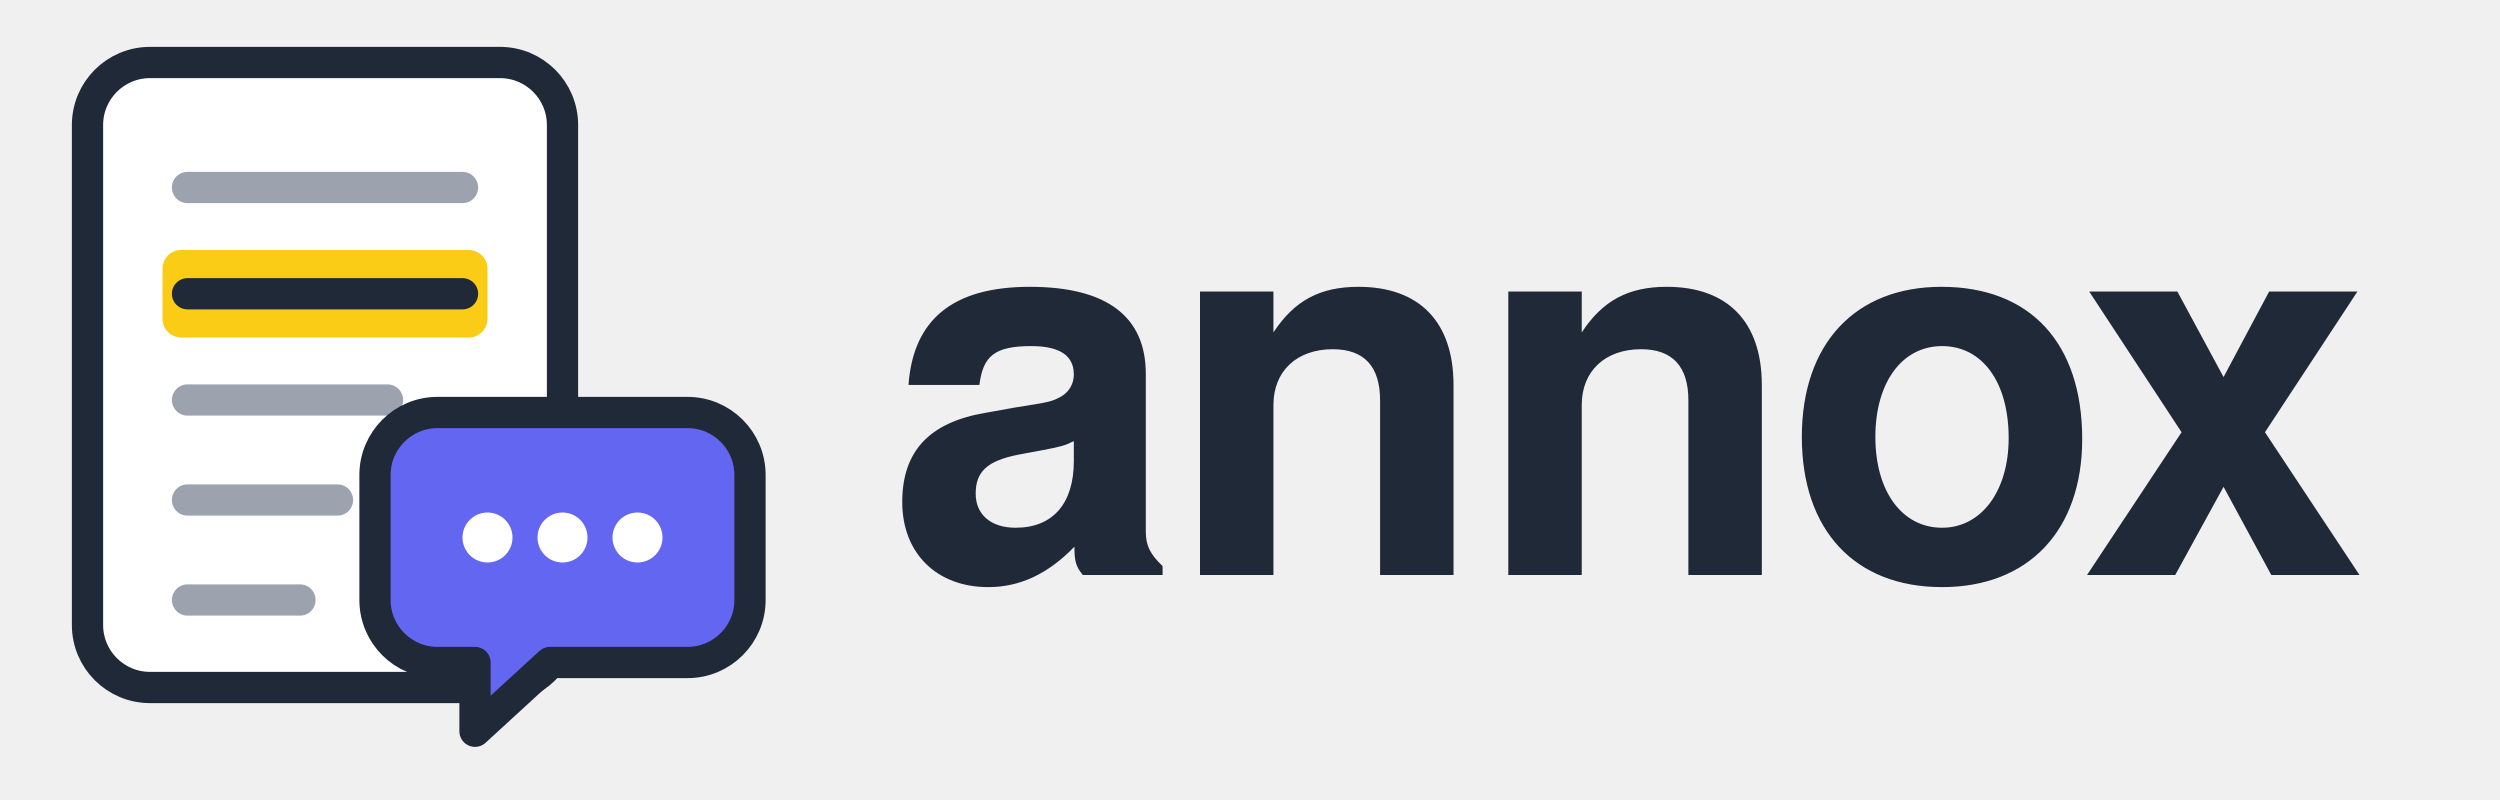
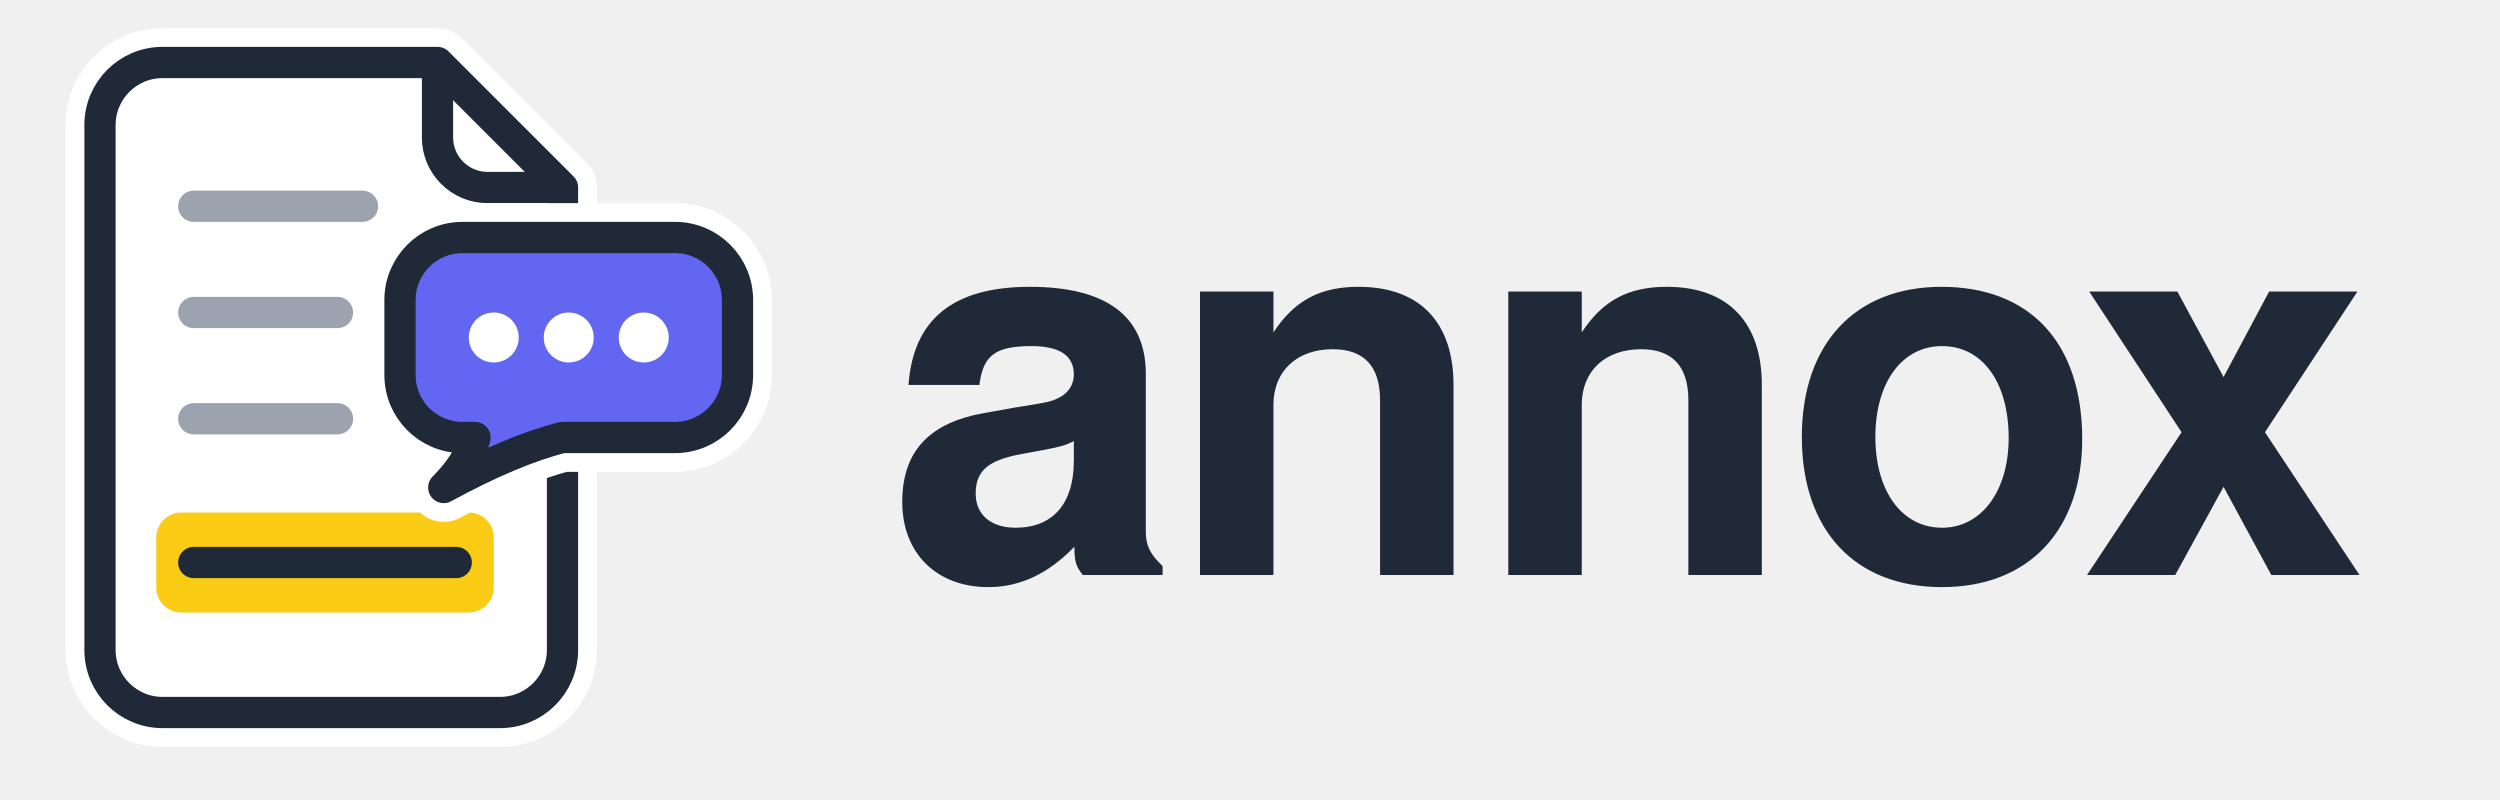
<svg xmlns="http://www.w3.org/2000/svg" viewBox="0 0 400 128" width="400" height="128" role="img" aria-label="annox">
  <style>
    .name { fill: #1f2937; }
    @media (prefers-color-scheme: dark) { .name { fill: #f3f4f6; } }
  </style>
-   <rect x="14" y="10" width="76" height="100" rx="10" fill="#ffffff" stroke="#1f2937" stroke-width="5" />
-   <rect x="26" y="40" width="52" height="14" rx="3" fill="#facc15" />
+   <path d="M26 10 h44 l20 20 v74 a10 10 0 0 1 -10 10 h-54 a10 10 0 0 1 -10 -10 v-84 a10 10 0 0 1 10 -10 z" fill="#ffffff" stroke="#ffffff" stroke-width="11" stroke-linejoin="round" />
+   <path d="M26 10 h44 l20 20 v74 a10 10 0 0 1 -10 10 h-54 a10 10 0 0 1 -10 -10 v-84 a10 10 0 0 1 10 -10 z" fill="#ffffff" stroke="#1f2937" stroke-width="5" stroke-linejoin="round" />
+   <path d="M70 10 v12 a8 8 0 0 0 8 8 h12" fill="none" stroke="#1f2937" stroke-width="5" stroke-linejoin="round" />
+   <rect x="25" y="82" width="54" height="16" rx="4" fill="#facc15" />
  <g stroke="#9ca3af" stroke-width="5" stroke-linecap="round">
-     <line x1="30" y1="30" x2="74" y2="30" />
-     <line x1="30" y1="47" x2="74" y2="47" stroke="#1f2937" />
-     <line x1="30" y1="64" x2="62" y2="64" />
-     <line x1="30" y1="80" x2="54" y2="80" />
-     <line x1="30" y1="96" x2="48" y2="96" />
+     <line x1="31" y1="33" x2="58" y2="33" />
+     <line x1="31" y1="50" x2="54" y2="50" />
+     <line x1="31" y1="67" x2="54" y2="67" />
+     <line x1="31" y1="90" x2="73" y2="90" stroke="#1f2937" />
  </g>
-   <path d="M70 66 h40 a10 10 0 0 1 10 10 v20 a10 10 0 0 1 -10 10 h-22 l-12 11 v-11 h-6 a10 10 0 0 1 -10 -10 v-20 a10 10 0 0 1 10 -10 z" fill="#6366f1" stroke="#1f2937" stroke-width="5" stroke-linejoin="round" />
+   <path d="M74 38 H108 a10 10 0 0 1 10 10 v12 a10 10 0 0 1 -10 10 H90 Q82 72 71 78 Q75 74 76 70 H74 a10 10 0 0 1 -10 -10 v-12 a10 10 0 0 1 10 -10 z" fill="#ffffff" stroke="#ffffff" stroke-width="11" stroke-linejoin="round" />
+   <path d="M74 38 H108 a10 10 0 0 1 10 10 v12 a10 10 0 0 1 -10 10 H90 Q82 72 71 78 Q75 74 76 70 H74 a10 10 0 0 1 -10 -10 v-12 a10 10 0 0 1 10 -10 z" fill="#6366f1" stroke="#1f2937" stroke-width="5" stroke-linejoin="round" />
  <g fill="#ffffff">
-     <circle cx="78" cy="86" r="4" />
-     <circle cx="90" cy="86" r="4" />
-     <circle cx="102" cy="86" r="4" />
+     <circle cx="79" cy="54" r="4" />
+     <circle cx="91" cy="54" r="4" />
+     <circle cx="103" cy="54" r="4" />
  </g>
  <text class="name" x="142" y="92" font-family="-apple-system, BlinkMacSystemFont, 'Segoe UI', Helvetica, Arial, sans-serif" font-size="84" font-weight="700" letter-spacing="-2">annox</text>
</svg>
